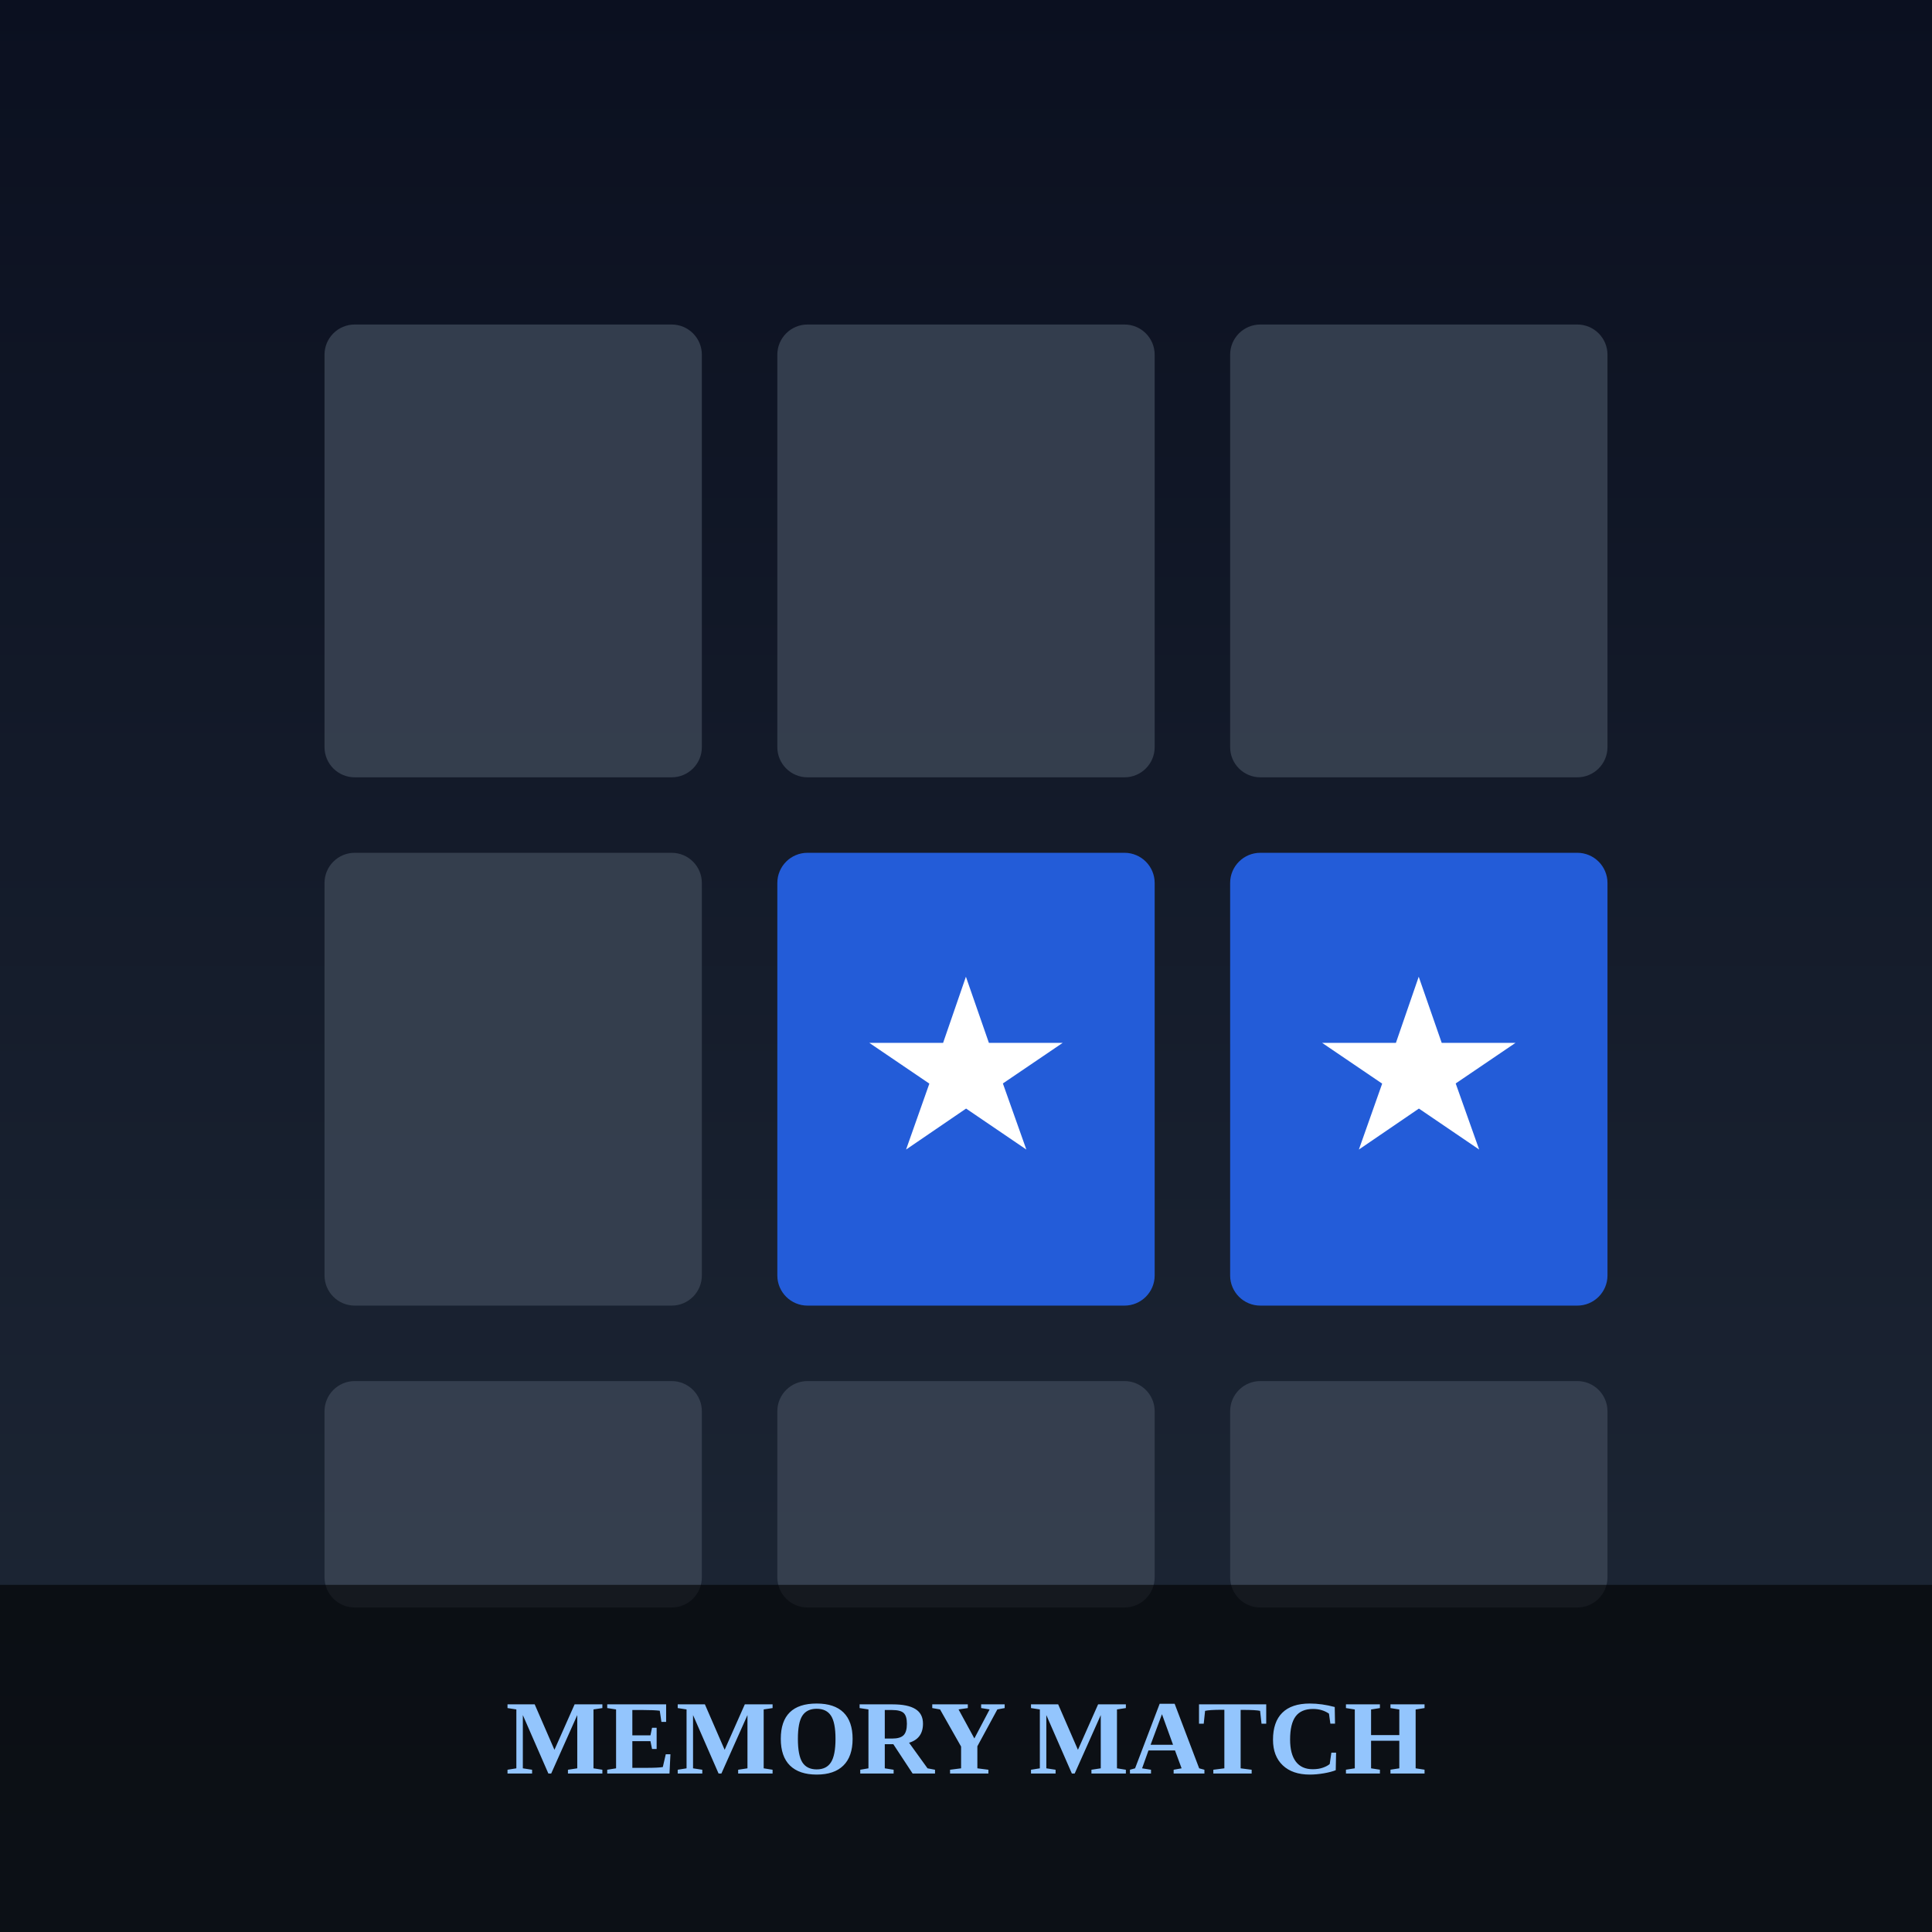
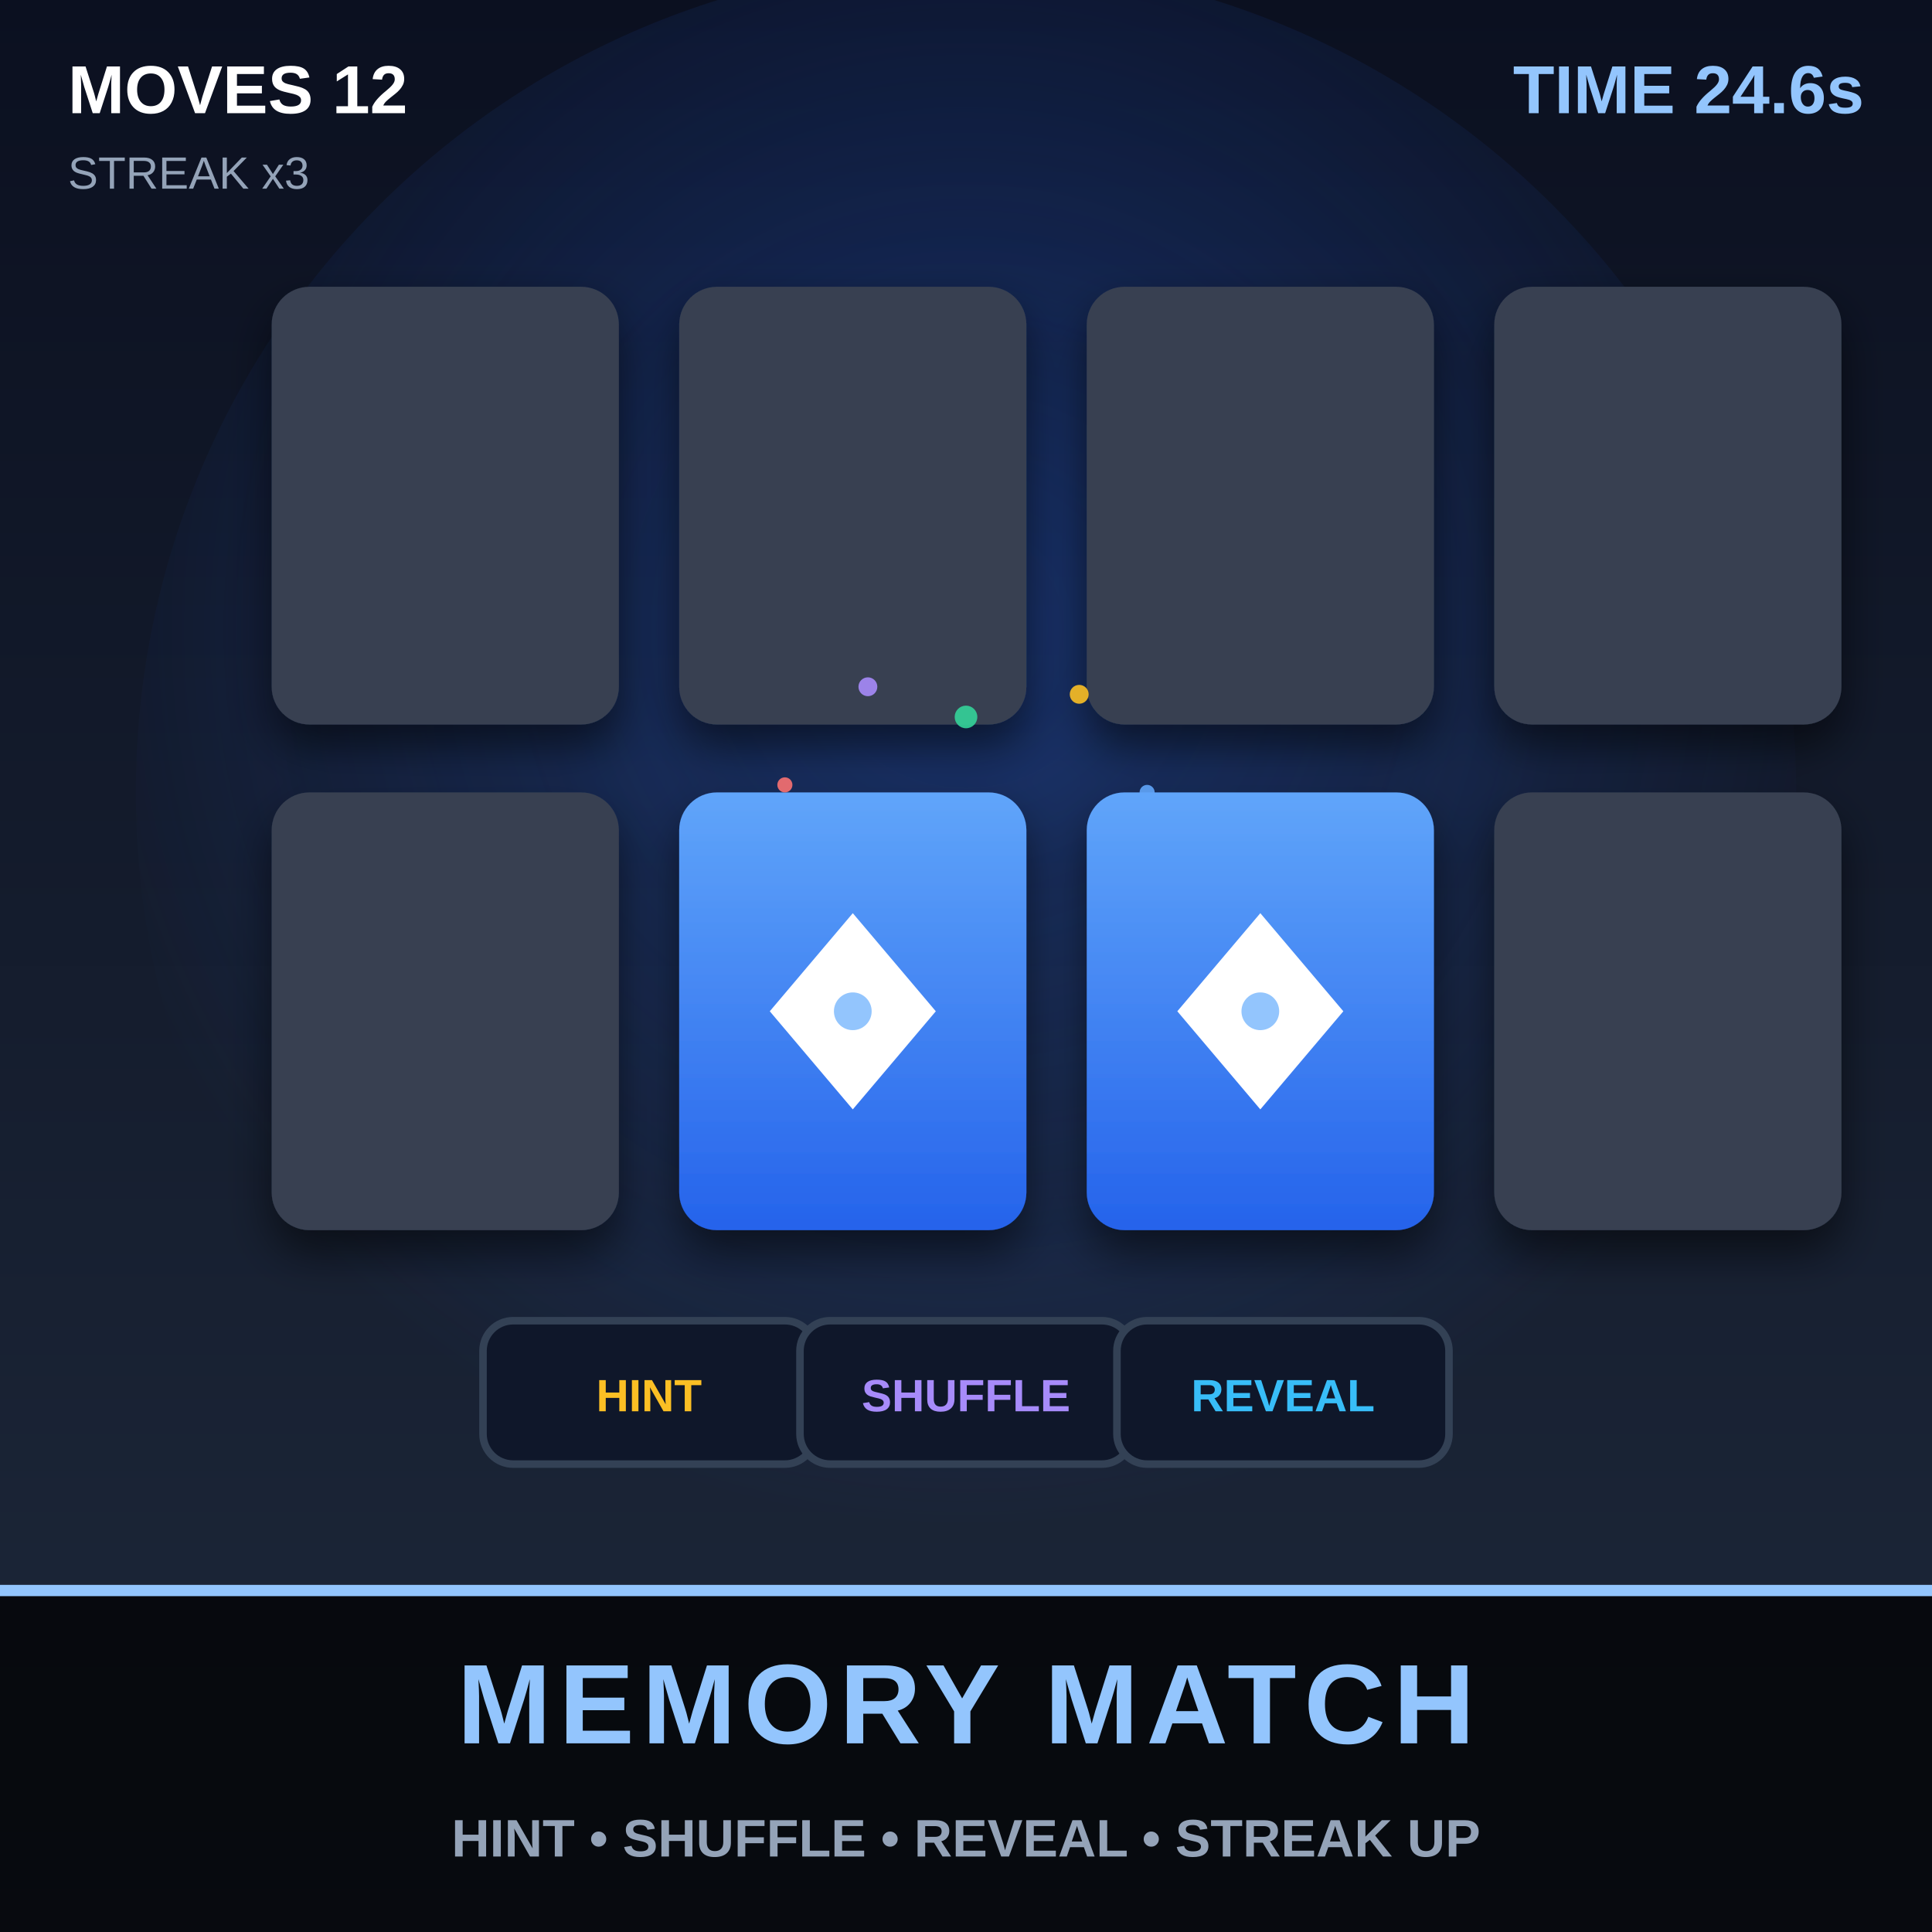
- <svg xmlns="http://www.w3.org/2000/svg" width="512" height="512" viewBox="0 0 512 512">
+ <svg xmlns="http://www.w3.org/2000/svg" viewBox="0 0 512 512" width="512" height="512">
  <defs>
-     <linearGradient id="bg" x1="0" y1="0" x2="0" y2="1">
+     <linearGradient id="memBg" x1="0%" y1="0%" x2="0%" y2="100%">
      <stop offset="0%" stop-color="#0B1020" />
-       <stop offset="100%" stop-color="#1F2937" />
+       <stop offset="100%" stop-color="#1E293B" />
+     </linearGradient>
+     <radialGradient id="memSpot" cx="50%" cy="40%" r="55%">
+       <stop offset="0%" stop-color="#2563EB" stop-opacity="0.35" />
+       <stop offset="100%" stop-color="#2563EB" stop-opacity="0" />
+     </radialGradient>
+     <filter id="cardShadow" x="-40%" y="-40%" width="180%" height="180%">
+       <feDropShadow dx="0" dy="6" stdDeviation="6" flood-color="#000000" flood-opacity="0.55" />
+     </filter>
+     <linearGradient id="cardFace" x1="0%" y1="0%" x2="0%" y2="100%">
+       <stop offset="0%" stop-color="#60A5FA" />
+       <stop offset="100%" stop-color="#2563EB" />
    </linearGradient>
  </defs>
-   <rect width="512" height="512" fill="url(#bg)" />
+   <rect width="512" height="512" fill="url(#memBg)" />
+   <circle cx="256" cy="210" r="220" fill="url(#memSpot)" />
+   <g filter="url(#cardShadow)">
+     <rect x="72" y="76" width="92" height="116" rx="10" fill="#374151" />
+     <rect x="180" y="76" width="92" height="116" rx="10" fill="#374151" />
+     <rect x="288" y="76" width="92" height="116" rx="10" fill="#374151" />
+     <rect x="396" y="76" width="92" height="116" rx="10" fill="#374151" />
+     <rect x="72" y="210" width="92" height="116" rx="10" fill="#374151" />
+     <rect x="180" y="210" width="92" height="116" rx="10" fill="url(#cardFace)" />
+     <rect x="288" y="210" width="92" height="116" rx="10" fill="url(#cardFace)" />
+     <rect x="396" y="210" width="92" height="116" rx="10" fill="#374151" />
+   </g>
+   <g fill="#FFFFFF">
+     <g transform="translate(226 268)">
+       <polygon points="0,-26 22,0 0,26 -22,0" />
+       <circle cx="0" cy="0" r="5" fill="#93C5FD" />
+     </g>
+     <g transform="translate(334 268)">
+       <polygon points="0,-26 22,0 0,26 -22,0" />
+       <circle cx="0" cy="0" r="5" fill="#93C5FD" />
+     </g>
+   </g>
  <g opacity="0.9">
-     <rect x="86" y="86" width="100" height="120" rx="8" fill="#374151" />
-     <rect x="206" y="86" width="100" height="120" rx="8" fill="#374151" />
-     <rect x="326" y="86" width="100" height="120" rx="8" fill="#374151" />
-     <rect x="86" y="226" width="100" height="120" rx="8" fill="#374151" />
-     <rect x="206" y="226" width="100" height="120" rx="8" fill="#2563EB" />
-     <rect x="326" y="226" width="100" height="120" rx="8" fill="#2563EB" />
-     <rect x="86" y="366" width="100" height="60" rx="8" fill="#374151" />
-     <rect x="206" y="366" width="100" height="60" rx="8" fill="#374151" />
-     <rect x="326" y="366" width="100" height="60" rx="8" fill="#374151" />
+     <circle cx="256" cy="190" r="3" fill="#34D399" />
+     <circle cx="286" cy="184" r="2.5" fill="#FBBF24" />
+     <circle cx="230" cy="182" r="2.5" fill="#A78BFA" />
+     <circle cx="304" cy="210" r="2" fill="#60A5FA" />
+     <circle cx="208" cy="208" r="2" fill="#F87171" />
  </g>
-   <g fill="#FFFFFF" font-size="56" font-weight="bold">
-     <text x="256" y="300" text-anchor="middle">★</text>
-     <text x="376" y="300" text-anchor="middle">★</text>
+   <text x="18" y="30" font-family="Arial" font-weight="bold" font-size="18" fill="#ffffff">MOVES 12</text>
+   <text x="18" y="50" font-family="Arial" font-size="12" fill="#94A3B8">STREAK x3</text>
+   <text x="494" y="30" text-anchor="end" font-family="Arial" font-weight="bold" font-size="18" fill="#93C5FD">TIME 24.6s</text>
+   <g>
+     <rect x="128" y="350" width="88" height="38" rx="8" fill="#0F172A" stroke="#334155" stroke-width="2" />
+     <rect x="212" y="350" width="88" height="38" rx="8" fill="#0F172A" stroke="#334155" stroke-width="2" />
+     <rect x="296" y="350" width="88" height="38" rx="8" fill="#0F172A" stroke="#334155" stroke-width="2" />
+     <text x="172" y="374" text-anchor="middle" font-family="Arial" font-weight="bold" font-size="12" fill="#FBBF24">HINT</text>
+     <text x="256" y="374" text-anchor="middle" font-family="Arial" font-weight="bold" font-size="12" fill="#A78BFA">SHUFFLE</text>
+     <text x="340" y="374" text-anchor="middle" font-family="Arial" font-weight="bold" font-size="12" fill="#38BDF8">REVEAL</text>
  </g>
-   <rect x="0" y="420" width="512" height="92" fill="rgba(0,0,0,0.6)" />
-   <text x="256" y="470" text-anchor="middle" font-size="28" font-weight="bold" fill="#93C5FD">MEMORY MATCH</text>
+   <rect x="0" y="420" width="512" height="92" fill="rgba(0,0,0,0.75)" />
+   <rect x="0" y="420" width="512" height="3" fill="#93C5FD" />
+   <text x="256" y="462" text-anchor="middle" font-family="Arial" font-weight="bold" font-size="30" fill="#93C5FD" letter-spacing="2">MEMORY MATCH</text>
+   <text x="256" y="492" text-anchor="middle" font-family="Arial" font-weight="bold" font-size="14" fill="#94A3B8">HINT • SHUFFLE • REVEAL • STREAK UP</text>
</svg>
